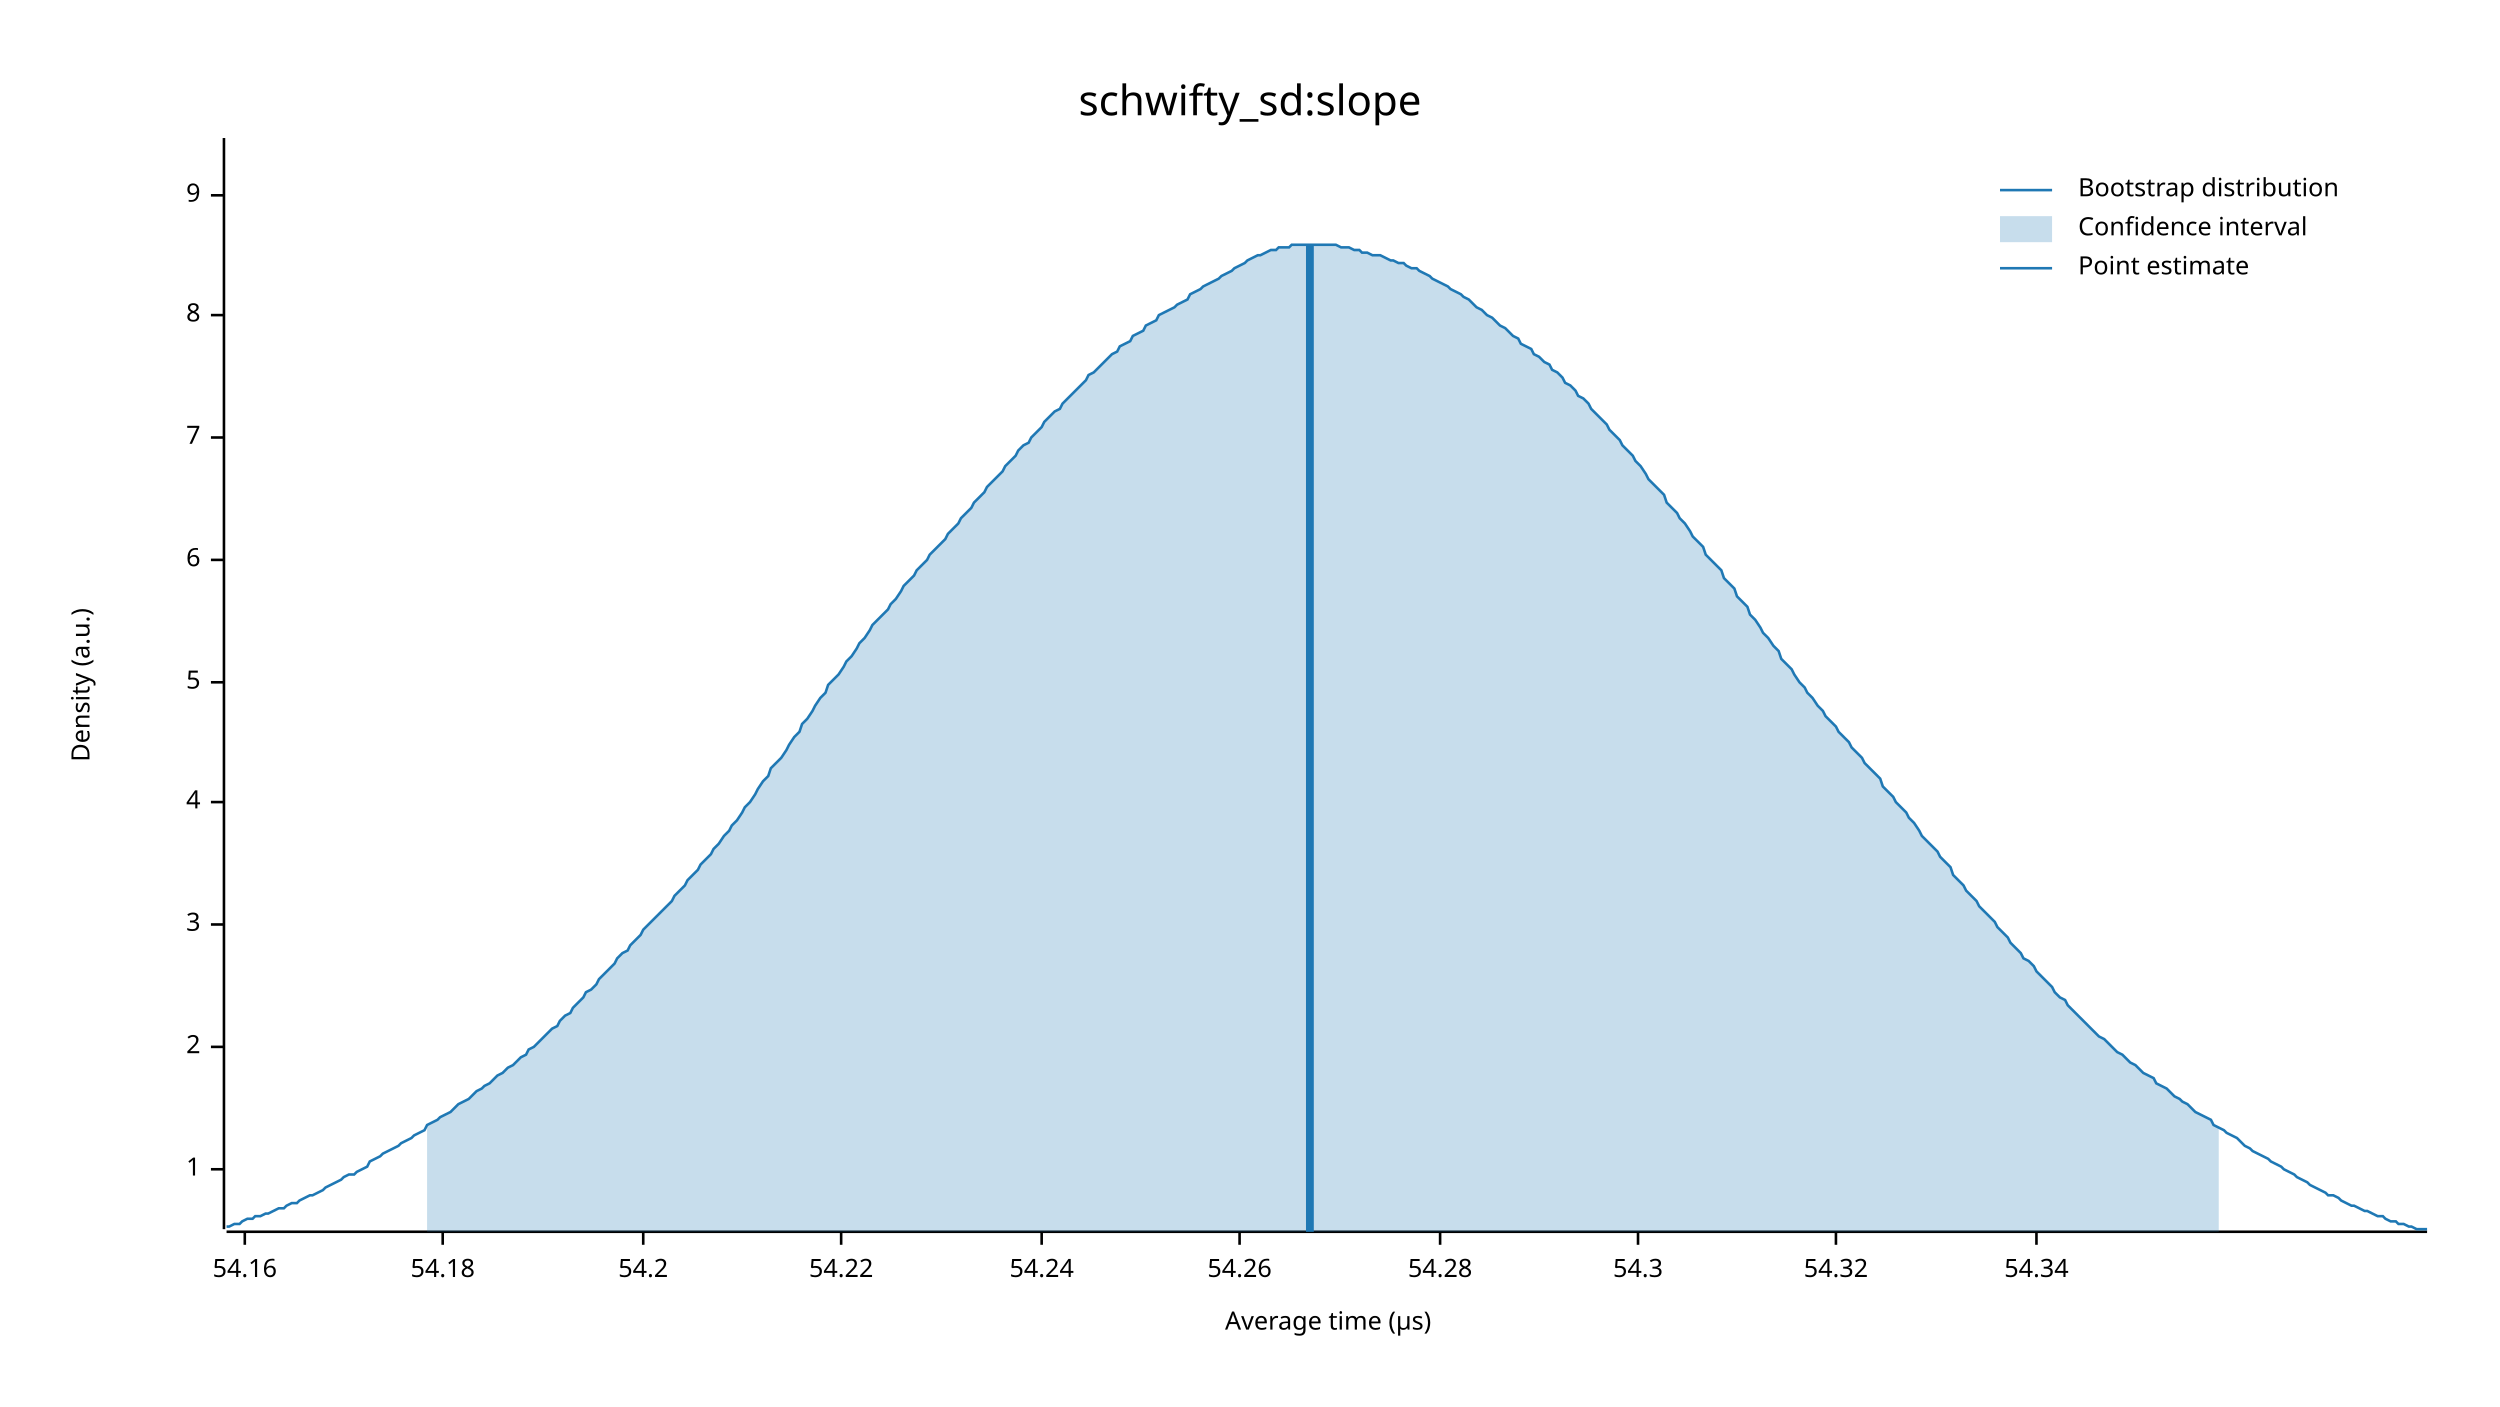
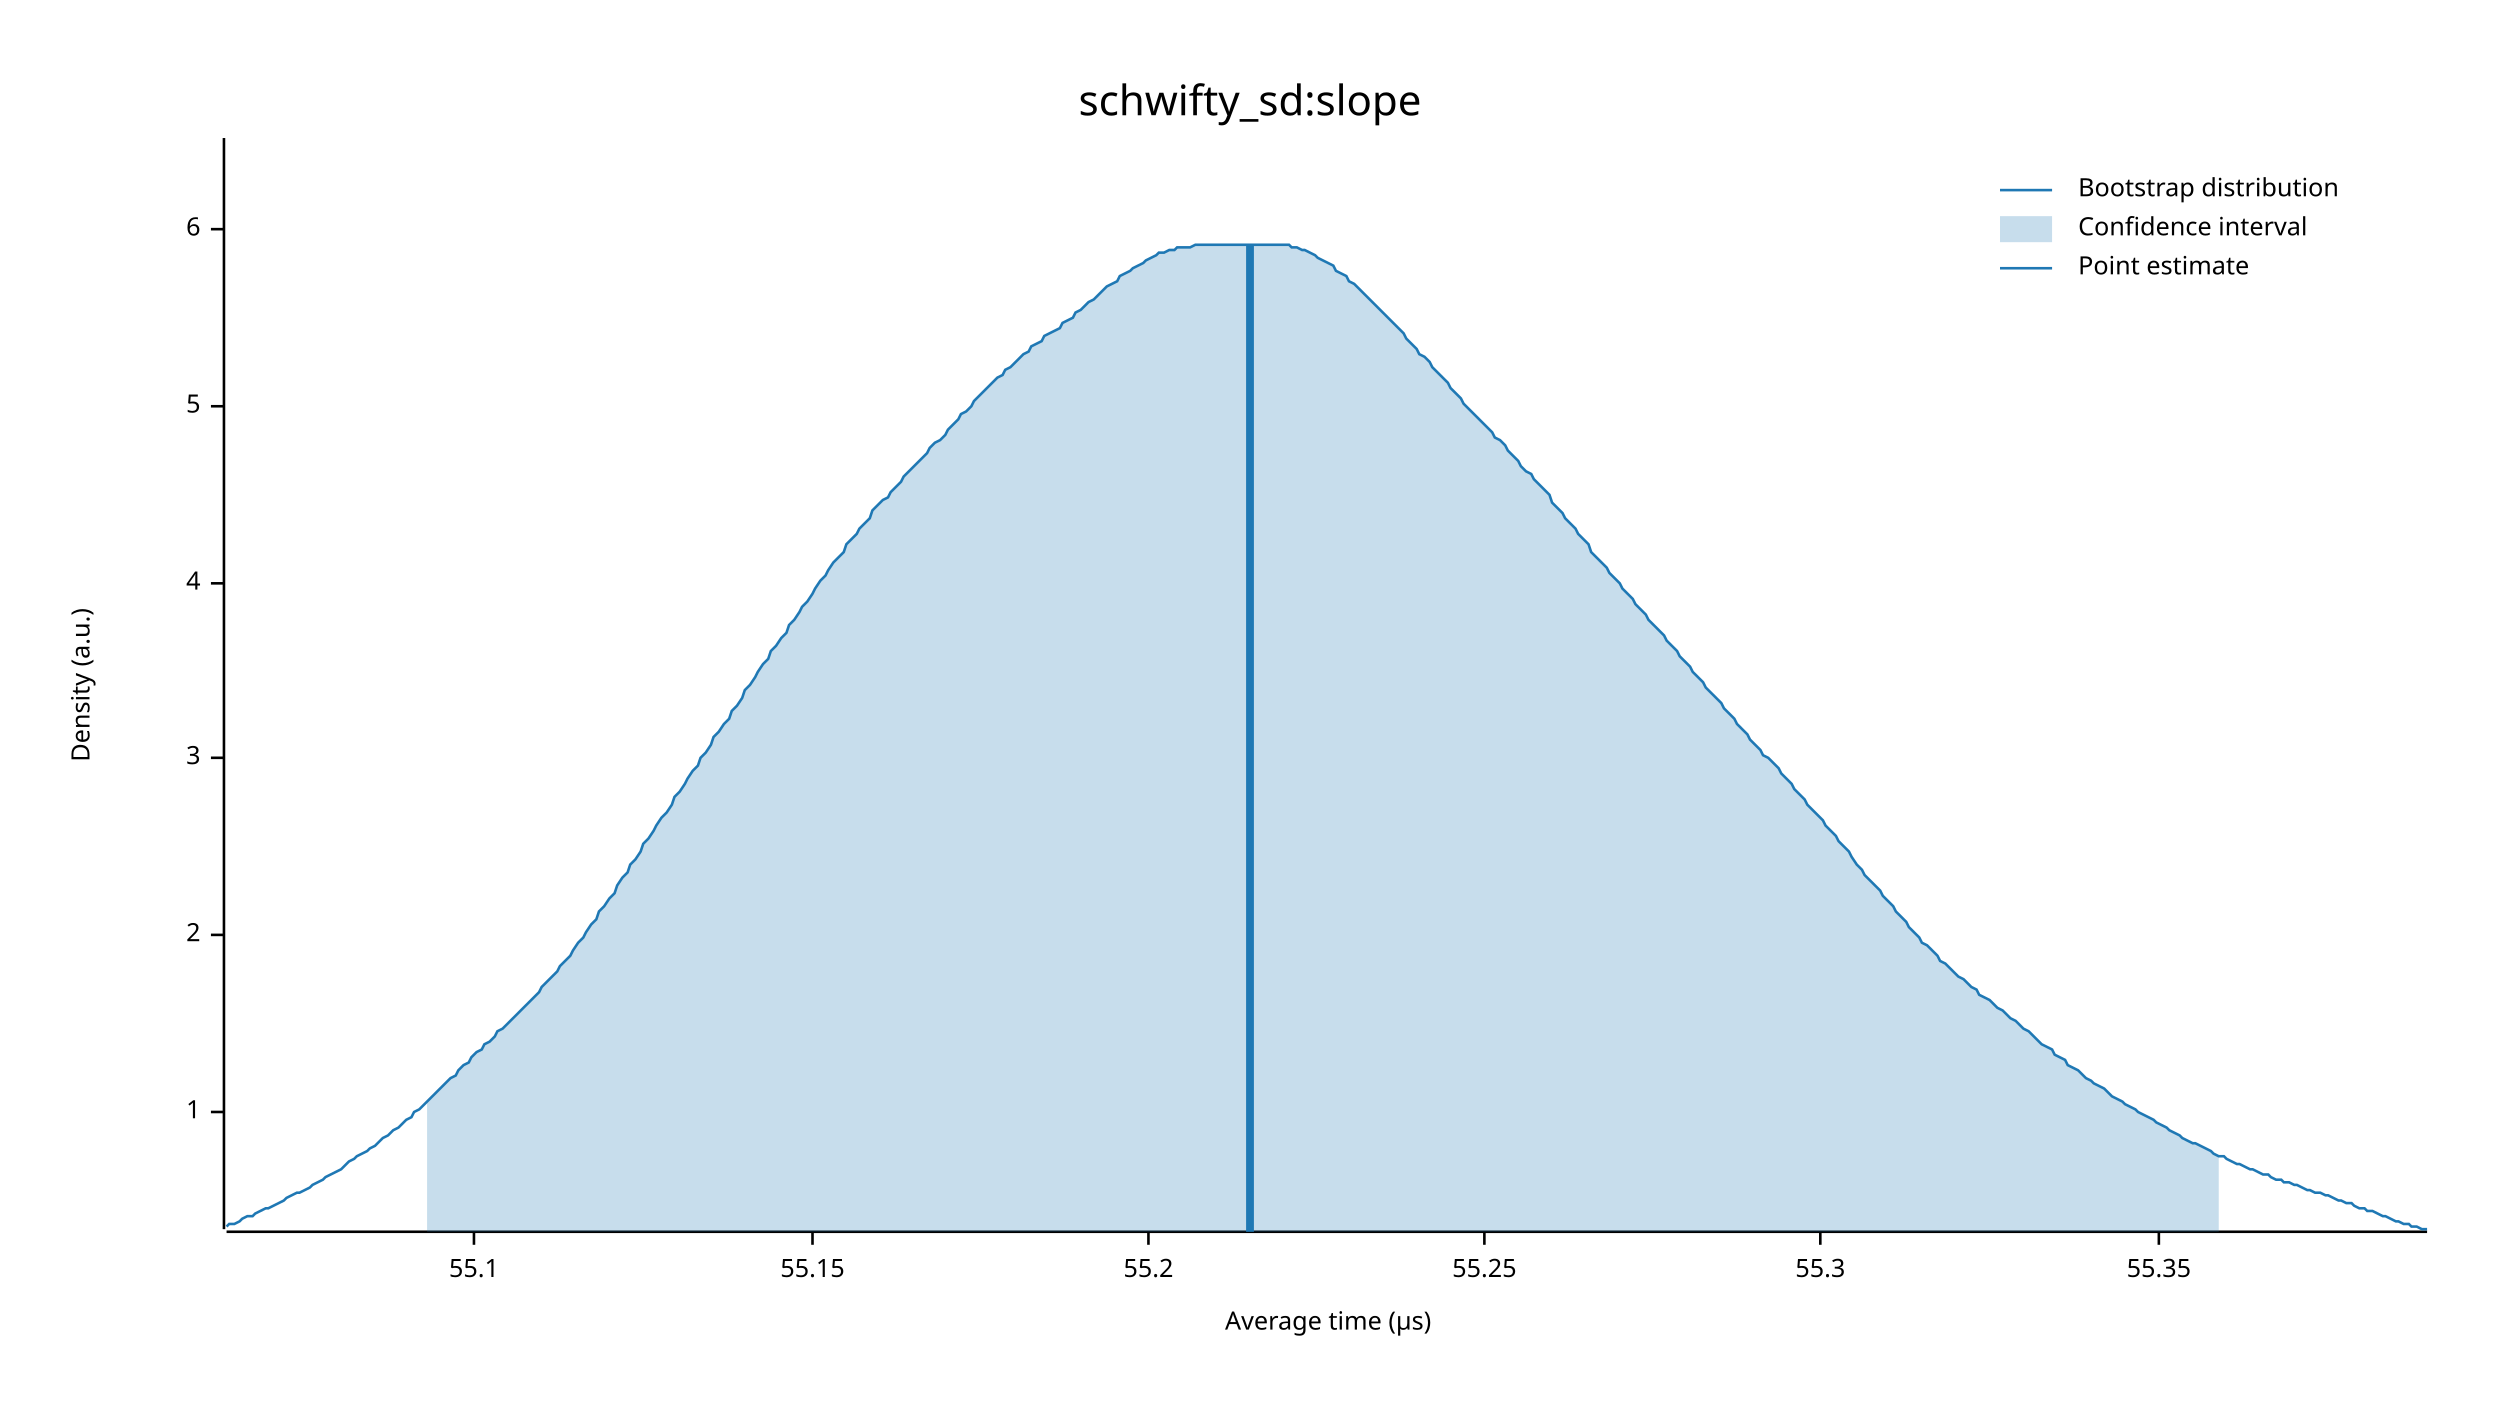
<svg xmlns="http://www.w3.org/2000/svg" width="960" height="540" viewBox="0 0 960 540">
  <text x="480" y="32" dy="0.76em" text-anchor="middle" font-family="sans-serif" font-size="16.129" opacity="1" fill="#000000">
schwifty_sd:slope
</text>
  <text x="27" y="263" dy="0.76em" text-anchor="middle" font-family="sans-serif" font-size="9.677" opacity="1" fill="#000000" transform="rotate(270, 27, 263)">
Density (a.u.)
</text>
  <text x="510" y="513" dy="-0.5ex" text-anchor="middle" font-family="sans-serif" font-size="9.677" opacity="1" fill="#000000">
Average time (µs)
</text>
  <polyline fill="none" opacity="1" stroke="#000000" stroke-width="1" points="86,53 86,472 " />
-   <text x="77" y="449" dy="0.5ex" text-anchor="end" font-family="sans-serif" font-size="9.677" opacity="1" fill="#000000">
+   <text x="77" y="427" dy="0.5ex" text-anchor="end" font-family="sans-serif" font-size="9.677" opacity="1" fill="#000000">
1
</text>
-   <polyline fill="none" opacity="1" stroke="#000000" stroke-width="1" points="81,449 86,449 " />
-   <text x="77" y="402" dy="0.5ex" text-anchor="end" font-family="sans-serif" font-size="9.677" opacity="1" fill="#000000">
+   <polyline fill="none" opacity="1" stroke="#000000" stroke-width="1" points="81,427 86,427 " />
+   <text x="77" y="359" dy="0.5ex" text-anchor="end" font-family="sans-serif" font-size="9.677" opacity="1" fill="#000000">
2
</text>
-   <polyline fill="none" opacity="1" stroke="#000000" stroke-width="1" points="81,402 86,402 " />
-   <text x="77" y="355" dy="0.5ex" text-anchor="end" font-family="sans-serif" font-size="9.677" opacity="1" fill="#000000">
+   <polyline fill="none" opacity="1" stroke="#000000" stroke-width="1" points="81,359 86,359 " />
+   <text x="77" y="291" dy="0.5ex" text-anchor="end" font-family="sans-serif" font-size="9.677" opacity="1" fill="#000000">
3
</text>
-   <polyline fill="none" opacity="1" stroke="#000000" stroke-width="1" points="81,355 86,355 " />
-   <text x="77" y="308" dy="0.5ex" text-anchor="end" font-family="sans-serif" font-size="9.677" opacity="1" fill="#000000">
+   <polyline fill="none" opacity="1" stroke="#000000" stroke-width="1" points="81,291 86,291 " />
+   <text x="77" y="224" dy="0.5ex" text-anchor="end" font-family="sans-serif" font-size="9.677" opacity="1" fill="#000000">
4
</text>
-   <polyline fill="none" opacity="1" stroke="#000000" stroke-width="1" points="81,308 86,308 " />
-   <text x="77" y="262" dy="0.5ex" text-anchor="end" font-family="sans-serif" font-size="9.677" opacity="1" fill="#000000">
+   <polyline fill="none" opacity="1" stroke="#000000" stroke-width="1" points="81,224 86,224 " />
+   <text x="77" y="156" dy="0.5ex" text-anchor="end" font-family="sans-serif" font-size="9.677" opacity="1" fill="#000000">
5
</text>
-   <polyline fill="none" opacity="1" stroke="#000000" stroke-width="1" points="81,262 86,262 " />
-   <text x="77" y="215" dy="0.5ex" text-anchor="end" font-family="sans-serif" font-size="9.677" opacity="1" fill="#000000">
+   <polyline fill="none" opacity="1" stroke="#000000" stroke-width="1" points="81,156 86,156 " />
+   <text x="77" y="88" dy="0.5ex" text-anchor="end" font-family="sans-serif" font-size="9.677" opacity="1" fill="#000000">
6
</text>
-   <polyline fill="none" opacity="1" stroke="#000000" stroke-width="1" points="81,215 86,215 " />
-   <text x="77" y="168" dy="0.5ex" text-anchor="end" font-family="sans-serif" font-size="9.677" opacity="1" fill="#000000">
- 7
+   <polyline fill="none" opacity="1" stroke="#000000" stroke-width="1" points="81,88 86,88 " />
+   <polyline fill="none" opacity="1" stroke="#000000" stroke-width="1" points="87,473 932,473 " />
+   <text x="182" y="483" dy="0.76em" text-anchor="middle" font-family="sans-serif" font-size="9.677" opacity="1" fill="#000000">
+ 55.1
</text>
-   <polyline fill="none" opacity="1" stroke="#000000" stroke-width="1" points="81,168 86,168 " />
-   <text x="77" y="121" dy="0.5ex" text-anchor="end" font-family="sans-serif" font-size="9.677" opacity="1" fill="#000000">
- 8
+   <polyline fill="none" opacity="1" stroke="#000000" stroke-width="1" points="182,473 182,478 " />
+   <text x="312" y="483" dy="0.76em" text-anchor="middle" font-family="sans-serif" font-size="9.677" opacity="1" fill="#000000">
+ 55.15
</text>
-   <polyline fill="none" opacity="1" stroke="#000000" stroke-width="1" points="81,121 86,121 " />
-   <text x="77" y="75" dy="0.5ex" text-anchor="end" font-family="sans-serif" font-size="9.677" opacity="1" fill="#000000">
- 9
+   <polyline fill="none" opacity="1" stroke="#000000" stroke-width="1" points="312,473 312,478 " />
+   <text x="441" y="483" dy="0.76em" text-anchor="middle" font-family="sans-serif" font-size="9.677" opacity="1" fill="#000000">
+ 55.2
</text>
-   <polyline fill="none" opacity="1" stroke="#000000" stroke-width="1" points="81,75 86,75 " />
-   <polyline fill="none" opacity="1" stroke="#000000" stroke-width="1" points="87,473 932,473 " />
-   <text x="94" y="483" dy="0.76em" text-anchor="middle" font-family="sans-serif" font-size="9.677" opacity="1" fill="#000000">
- 54.16
+   <polyline fill="none" opacity="1" stroke="#000000" stroke-width="1" points="441,473 441,478 " />
+   <text x="570" y="483" dy="0.76em" text-anchor="middle" font-family="sans-serif" font-size="9.677" opacity="1" fill="#000000">
+ 55.25
</text>
-   <polyline fill="none" opacity="1" stroke="#000000" stroke-width="1" points="94,473 94,478 " />
-   <text x="170" y="483" dy="0.76em" text-anchor="middle" font-family="sans-serif" font-size="9.677" opacity="1" fill="#000000">
- 54.18
+   <polyline fill="none" opacity="1" stroke="#000000" stroke-width="1" points="570,473 570,478 " />
+   <text x="699" y="483" dy="0.76em" text-anchor="middle" font-family="sans-serif" font-size="9.677" opacity="1" fill="#000000">
+ 55.3
</text>
-   <polyline fill="none" opacity="1" stroke="#000000" stroke-width="1" points="170,473 170,478 " />
-   <text x="247" y="483" dy="0.76em" text-anchor="middle" font-family="sans-serif" font-size="9.677" opacity="1" fill="#000000">
- 54.2
+   <polyline fill="none" opacity="1" stroke="#000000" stroke-width="1" points="699,473 699,478 " />
+   <text x="829" y="483" dy="0.76em" text-anchor="middle" font-family="sans-serif" font-size="9.677" opacity="1" fill="#000000">
+ 55.35
</text>
-   <polyline fill="none" opacity="1" stroke="#000000" stroke-width="1" points="247,473 247,478 " />
-   <text x="323" y="483" dy="0.76em" text-anchor="middle" font-family="sans-serif" font-size="9.677" opacity="1" fill="#000000">
- 54.22
- </text>
-   <polyline fill="none" opacity="1" stroke="#000000" stroke-width="1" points="323,473 323,478 " />
-   <text x="400" y="483" dy="0.76em" text-anchor="middle" font-family="sans-serif" font-size="9.677" opacity="1" fill="#000000">
- 54.24
- </text>
-   <polyline fill="none" opacity="1" stroke="#000000" stroke-width="1" points="400,473 400,478 " />
-   <text x="476" y="483" dy="0.76em" text-anchor="middle" font-family="sans-serif" font-size="9.677" opacity="1" fill="#000000">
- 54.26
- </text>
-   <polyline fill="none" opacity="1" stroke="#000000" stroke-width="1" points="476,473 476,478 " />
-   <text x="553" y="483" dy="0.76em" text-anchor="middle" font-family="sans-serif" font-size="9.677" opacity="1" fill="#000000">
- 54.28
- </text>
-   <polyline fill="none" opacity="1" stroke="#000000" stroke-width="1" points="553,473 553,478 " />
-   <text x="629" y="483" dy="0.76em" text-anchor="middle" font-family="sans-serif" font-size="9.677" opacity="1" fill="#000000">
- 54.3
- </text>
-   <polyline fill="none" opacity="1" stroke="#000000" stroke-width="1" points="629,473 629,478 " />
-   <text x="705" y="483" dy="0.76em" text-anchor="middle" font-family="sans-serif" font-size="9.677" opacity="1" fill="#000000">
- 54.32
- </text>
-   <polyline fill="none" opacity="1" stroke="#000000" stroke-width="1" points="705,473 705,478 " />
-   <text x="782" y="483" dy="0.76em" text-anchor="middle" font-family="sans-serif" font-size="9.677" opacity="1" fill="#000000">
- 54.34
- </text>
-   <polyline fill="none" opacity="1" stroke="#000000" stroke-width="1" points="782,473 782,478 " />
-   <polyline fill="none" opacity="1" stroke="#1F78B4" stroke-width="1" points="87,471 88,471 90,470 92,470 93,469 95,468 97,468 98,467 100,467 102,466 103,466 105,465 107,464 109,464 110,463 112,462 114,462 115,461 117,460 119,459 120,459 122,458 124,457 125,456 127,455 129,454 131,453 132,452 134,451 136,451 137,450 139,449 141,448 142,446 144,445 146,444 147,443 149,442 151,441 153,440 154,439 156,438 158,437 159,436 161,435 163,434 164,432 166,431 168,430 169,429 171,428 173,427 175,425 176,424 178,423 180,422 181,421 183,419 185,418 186,417 188,416 190,414 191,413 193,412 195,410 197,409 198,408 200,406 202,405 203,403 205,402 207,400 208,399 210,397 212,395 214,394 215,392 217,390 219,389 220,387 222,385 224,383 225,381 227,380 229,378 230,376 232,374 234,372 236,370 237,368 239,366 241,365 242,363 244,361 246,359 247,357 249,355 251,353 252,352 254,350 256,348 258,346 259,344 261,342 263,340 264,338 266,336 268,334 269,332 271,330 273,328 274,326 276,324 278,321 280,319 281,317 283,315 285,312 286,310 288,308 290,305 291,303 293,300 295,298 296,295 298,293 300,291 302,288 303,286 305,283 307,281 308,278 310,276 312,273 313,271 315,268 317,266 318,263 320,261 322,259 324,256 325,254 327,252 329,249 330,247 332,245 334,242 335,240 337,238 339,236 341,234 342,232 344,230 346,227 347,225 349,223 351,221 352,219 354,217 356,215 357,213 359,211 361,209 363,207 364,205 366,203 368,201 369,199 371,197 373,195 374,193 376,191 378,189 379,187 381,185 383,183 385,181 386,179 388,177 390,175 391,173 393,171 395,170 396,168 398,166 400,164 401,162 403,160 405,158 407,157 408,155 410,153 412,151 413,150 415,148 417,146 418,144 420,143 422,141 423,140 425,138 427,136 429,135 430,133 432,132 434,131 435,129 437,128 439,127 440,125 442,124 444,123 445,121 447,120 449,119 451,118 452,117 454,116 456,115 457,113 459,112 461,111 462,110 464,109 466,108 468,107 469,106 471,105 473,104 474,103 476,102 478,101 479,100 481,99 483,98 484,98 486,97 488,96 490,96 491,95 493,95 495,95 496,94 498,94 500,94 501,94 503,94 505,94 506,94 508,94 510,94 512,94 513,94 515,95 517,95 518,95 520,96 522,96 523,97 525,97 527,98 528,98 530,98 532,99 534,100 535,100 537,101 539,101 540,102 542,103 544,103 545,104 547,105 549,106 550,107 552,108 554,109 556,110 557,111 559,112 561,113 562,114 564,115 566,117 567,118 569,119 571,121 573,122 574,123 576,125 578,126 579,127 581,129 583,130 584,132 586,133 588,134 589,136 591,137 593,139 595,140 596,142 598,143 600,145 601,147 603,148 605,150 606,152 608,153 610,155 611,157 613,159 615,161 617,163 618,165 620,167 622,169 623,171 625,173 627,175 628,177 630,179 632,182 633,184 635,186 637,188 639,190 640,193 642,195 644,197 645,199 647,201 649,204 650,206 652,208 654,210 655,213 657,215 659,217 661,219 662,222 664,224 666,226 667,229 669,231 671,233 672,236 674,238 676,241 677,243 679,245 681,248 683,250 684,253 686,255 688,257 689,259 691,262 693,264 694,266 696,268 698,271 700,273 701,275 703,277 705,279 706,281 708,283 710,285 711,287 713,289 715,291 716,293 718,295 720,297 722,299 723,302 725,304 727,306 728,308 730,310 732,312 733,314 735,316 737,319 738,321 740,323 742,325 744,327 745,329 747,331 749,333 750,336 752,338 754,340 755,342 757,344 759,346 760,348 762,350 764,352 766,354 767,356 769,358 771,360 772,362 774,364 776,366 777,368 779,369 781,371 782,373 784,375 786,377 788,379 789,381 791,383 793,384 794,386 796,388 798,390 799,391 801,393 803,395 804,396 806,398 808,399 810,401 811,402 813,404 815,405 816,406 818,408 820,409 821,410 823,412 825,413 827,414 828,416 830,417 832,418 833,419 835,421 837,422 838,423 840,424 842,426 843,427 845,428 847,429 849,430 850,432 852,433 854,434 855,435 857,436 859,437 860,438 862,440 864,441 865,442 867,443 869,444 871,445 872,446 874,447 876,448 877,449 879,450 881,451 882,452 884,453 886,454 887,455 889,456 891,457 893,458 894,459 896,459 898,460 899,461 901,462 903,463 904,463 906,464 908,465 909,465 911,466 913,467 915,467 916,468 918,469 920,469 921,470 923,470 925,471 926,471 928,472 930,472 932,472 " />
-   <polygon opacity="0.25" fill="#1F78B4" points="164,432 166,431 168,430 169,429 171,428 173,427 175,425 176,424 178,423 180,422 181,421 183,419 185,418 186,417 188,416 190,414 191,413 193,412 195,410 197,409 198,408 200,406 202,405 203,403 205,402 207,400 208,399 210,397 212,395 214,394 215,392 217,390 219,389 220,387 222,385 224,383 225,381 227,380 229,378 230,376 232,374 234,372 236,370 237,368 239,366 241,365 242,363 244,361 246,359 247,357 249,355 251,353 252,352 254,350 256,348 258,346 259,344 261,342 263,340 264,338 266,336 268,334 269,332 271,330 273,328 274,326 276,324 278,321 280,319 281,317 283,315 285,312 286,310 288,308 290,305 291,303 293,300 295,298 296,295 298,293 300,291 302,288 303,286 305,283 307,281 308,278 310,276 312,273 313,271 315,268 317,266 318,263 320,261 322,259 324,256 325,254 327,252 329,249 330,247 332,245 334,242 335,240 337,238 339,236 341,234 342,232 344,230 346,227 347,225 349,223 351,221 352,219 354,217 356,215 357,213 359,211 361,209 363,207 364,205 366,203 368,201 369,199 371,197 373,195 374,193 376,191 378,189 379,187 381,185 383,183 385,181 386,179 388,177 390,175 391,173 393,171 395,170 396,168 398,166 400,164 401,162 403,160 405,158 407,157 408,155 410,153 412,151 413,150 415,148 417,146 418,144 420,143 422,141 423,140 425,138 427,136 429,135 430,133 432,132 434,131 435,129 437,128 439,127 440,125 442,124 444,123 445,121 447,120 449,119 451,118 452,117 454,116 456,115 457,113 459,112 461,111 462,110 464,109 466,108 468,107 469,106 471,105 473,104 474,103 476,102 478,101 479,100 481,99 483,98 484,98 486,97 488,96 490,96 491,95 493,95 495,95 496,94 498,94 500,94 501,94 503,94 505,94 506,94 508,94 510,94 512,94 513,94 515,95 517,95 518,95 520,96 522,96 523,97 525,97 527,98 528,98 530,98 532,99 534,100 535,100 537,101 539,101 540,102 542,103 544,103 545,104 547,105 549,106 550,107 552,108 554,109 556,110 557,111 559,112 561,113 562,114 564,115 566,117 567,118 569,119 571,121 573,122 574,123 576,125 578,126 579,127 581,129 583,130 584,132 586,133 588,134 589,136 591,137 593,139 595,140 596,142 598,143 600,145 601,147 603,148 605,150 606,152 608,153 610,155 611,157 613,159 615,161 617,163 618,165 620,167 622,169 623,171 625,173 627,175 628,177 630,179 632,182 633,184 635,186 637,188 639,190 640,193 642,195 644,197 645,199 647,201 649,204 650,206 652,208 654,210 655,213 657,215 659,217 661,219 662,222 664,224 666,226 667,229 669,231 671,233 672,236 674,238 676,241 677,243 679,245 681,248 683,250 684,253 686,255 688,257 689,259 691,262 693,264 694,266 696,268 698,271 700,273 701,275 703,277 705,279 706,281 708,283 710,285 711,287 713,289 715,291 716,293 718,295 720,297 722,299 723,302 725,304 727,306 728,308 730,310 732,312 733,314 735,316 737,319 738,321 740,323 742,325 744,327 745,329 747,331 749,333 750,336 752,338 754,340 755,342 757,344 759,346 760,348 762,350 764,352 766,354 767,356 769,358 771,360 772,362 774,364 776,366 777,368 779,369 781,371 782,373 784,375 786,377 788,379 789,381 791,383 793,384 794,386 796,388 798,390 799,391 801,393 803,395 804,396 806,398 808,399 810,401 811,402 813,404 815,405 816,406 818,408 820,409 821,410 823,412 825,413 827,414 828,416 830,417 832,418 833,419 835,421 837,422 838,423 840,424 842,426 843,427 845,428 847,429 849,430 850,432 852,433 852,473 164,473 " />
-   <polyline fill="none" opacity="1" stroke="#1F78B4" stroke-width="3" points="503,473 503,94 " />
+   <polyline fill="none" opacity="1" stroke="#000000" stroke-width="1" points="829,473 829,478 " />
+   <polyline fill="none" opacity="1" stroke="#1F78B4" stroke-width="1" points="87,471 88,470 90,470 92,469 93,468 95,467 97,467 98,466 100,465 102,464 103,464 105,463 107,462 109,461 110,460 112,459 114,458 115,458 117,457 119,456 120,455 122,454 124,453 125,452 127,451 129,450 131,449 132,448 134,446 136,445 137,444 139,443 141,442 142,441 144,440 146,438 147,437 149,436 151,434 153,433 154,432 156,430 158,429 159,427 161,426 163,424 164,423 166,421 168,419 169,418 171,416 173,414 175,413 176,411 178,409 180,408 181,406 183,404 185,403 186,401 188,400 190,398 191,396 193,395 195,393 197,391 198,390 200,388 202,386 203,385 205,383 207,381 208,379 210,377 212,375 214,373 215,371 217,369 219,367 220,365 222,362 224,360 225,358 227,355 229,353 230,350 232,348 234,345 236,343 237,340 239,337 241,335 242,332 244,330 246,327 247,324 249,322 251,319 252,317 254,314 256,312 258,309 259,306 261,304 263,301 264,299 266,296 268,294 269,291 271,289 273,286 274,283 276,281 278,278 280,276 281,273 283,271 285,268 286,265 288,263 290,260 291,258 293,255 295,253 296,250 298,248 300,245 302,243 303,240 305,238 307,235 308,233 310,231 312,228 313,226 315,223 317,221 318,219 320,216 322,214 324,212 325,209 327,207 329,205 330,203 332,201 334,199 335,196 337,194 339,192 341,191 342,189 344,187 346,185 347,183 349,181 351,179 352,178 354,176 356,174 357,172 359,170 361,169 363,167 364,165 366,163 368,161 369,159 371,158 373,156 374,154 376,152 378,150 379,149 381,147 383,145 385,144 386,142 388,141 390,139 391,138 393,136 395,135 396,133 398,132 400,131 401,129 403,128 405,127 407,126 408,124 410,123 412,122 413,120 415,119 417,117 418,116 420,115 422,113 423,112 425,110 427,109 429,108 430,106 432,105 434,104 435,103 437,102 439,101 440,100 442,99 444,98 445,97 447,97 449,96 451,96 452,95 454,95 456,95 457,95 459,94 461,94 462,94 464,94 466,94 468,94 469,94 471,94 473,94 474,94 476,94 478,94 479,94 481,94 483,94 484,94 486,94 488,94 490,94 491,94 493,94 495,94 496,95 498,95 500,96 501,96 503,97 505,98 506,99 508,100 510,101 512,102 513,104 515,105 517,106 518,108 520,109 522,111 523,112 525,114 527,116 528,117 530,119 532,121 534,123 535,124 537,126 539,128 540,130 542,132 544,134 545,136 547,137 549,139 550,141 552,143 554,145 556,147 557,149 559,151 561,153 562,155 564,157 566,159 567,160 569,162 571,164 573,166 574,168 576,169 578,171 579,173 581,175 583,177 584,179 586,181 588,182 589,184 591,186 593,188 595,190 596,193 598,195 600,197 601,199 603,201 605,203 606,205 608,207 610,209 611,212 613,214 615,216 617,218 618,220 620,222 622,224 623,226 625,228 627,230 628,232 630,234 632,236 633,238 635,240 637,242 639,244 640,246 642,248 644,250 645,252 647,254 649,256 650,258 652,260 654,262 655,264 657,266 659,268 661,270 662,272 664,274 666,276 667,278 669,280 671,282 672,284 674,286 676,288 677,290 679,291 681,293 683,295 684,297 686,299 688,301 689,303 691,305 693,307 694,309 696,311 698,313 700,315 701,317 703,319 705,321 706,323 708,325 710,327 711,329 713,332 715,334 716,336 718,338 720,340 722,342 723,344 725,346 727,348 728,350 730,352 732,354 733,356 735,358 737,360 738,362 740,363 742,365 744,367 745,369 747,370 749,372 750,373 752,375 754,376 755,377 757,379 759,380 760,382 762,383 764,384 766,386 767,387 769,388 771,390 772,391 774,392 776,394 777,395 779,396 781,398 782,399 784,401 786,402 788,403 789,405 791,406 793,407 794,409 796,410 798,411 799,412 801,414 803,415 804,416 806,417 808,418 810,420 811,421 813,422 815,423 816,424 818,425 820,426 821,427 823,428 825,429 827,430 828,431 830,432 832,433 833,434 835,435 837,436 838,437 840,438 842,439 843,439 845,440 847,441 849,442 850,443 852,444 854,444 855,445 857,446 859,447 860,447 862,448 864,449 865,449 867,450 869,451 871,451 872,452 874,453 876,453 877,454 879,454 881,455 882,455 884,456 886,457 887,457 889,458 891,458 893,459 894,459 896,460 898,461 899,461 901,462 903,462 904,463 906,464 908,464 909,465 911,465 913,466 915,467 916,467 918,468 920,469 921,469 923,470 925,470 926,471 928,471 930,472 932,472 " />
+   <polygon opacity="0.25" fill="#1F78B4" points="164,423 166,421 168,419 169,418 171,416 173,414 175,413 176,411 178,409 180,408 181,406 183,404 185,403 186,401 188,400 190,398 191,396 193,395 195,393 197,391 198,390 200,388 202,386 203,385 205,383 207,381 208,379 210,377 212,375 214,373 215,371 217,369 219,367 220,365 222,362 224,360 225,358 227,355 229,353 230,350 232,348 234,345 236,343 237,340 239,337 241,335 242,332 244,330 246,327 247,324 249,322 251,319 252,317 254,314 256,312 258,309 259,306 261,304 263,301 264,299 266,296 268,294 269,291 271,289 273,286 274,283 276,281 278,278 280,276 281,273 283,271 285,268 286,265 288,263 290,260 291,258 293,255 295,253 296,250 298,248 300,245 302,243 303,240 305,238 307,235 308,233 310,231 312,228 313,226 315,223 317,221 318,219 320,216 322,214 324,212 325,209 327,207 329,205 330,203 332,201 334,199 335,196 337,194 339,192 341,191 342,189 344,187 346,185 347,183 349,181 351,179 352,178 354,176 356,174 357,172 359,170 361,169 363,167 364,165 366,163 368,161 369,159 371,158 373,156 374,154 376,152 378,150 379,149 381,147 383,145 385,144 386,142 388,141 390,139 391,138 393,136 395,135 396,133 398,132 400,131 401,129 403,128 405,127 407,126 408,124 410,123 412,122 413,120 415,119 417,117 418,116 420,115 422,113 423,112 425,110 427,109 429,108 430,106 432,105 434,104 435,103 437,102 439,101 440,100 442,99 444,98 445,97 447,97 449,96 451,96 452,95 454,95 456,95 457,95 459,94 461,94 462,94 464,94 466,94 468,94 469,94 471,94 473,94 474,94 476,94 478,94 479,94 481,94 483,94 484,94 486,94 488,94 490,94 491,94 493,94 495,94 496,95 498,95 500,96 501,96 503,97 505,98 506,99 508,100 510,101 512,102 513,104 515,105 517,106 518,108 520,109 522,111 523,112 525,114 527,116 528,117 530,119 532,121 534,123 535,124 537,126 539,128 540,130 542,132 544,134 545,136 547,137 549,139 550,141 552,143 554,145 556,147 557,149 559,151 561,153 562,155 564,157 566,159 567,160 569,162 571,164 573,166 574,168 576,169 578,171 579,173 581,175 583,177 584,179 586,181 588,182 589,184 591,186 593,188 595,190 596,193 598,195 600,197 601,199 603,201 605,203 606,205 608,207 610,209 611,212 613,214 615,216 617,218 618,220 620,222 622,224 623,226 625,228 627,230 628,232 630,234 632,236 633,238 635,240 637,242 639,244 640,246 642,248 644,250 645,252 647,254 649,256 650,258 652,260 654,262 655,264 657,266 659,268 661,270 662,272 664,274 666,276 667,278 669,280 671,282 672,284 674,286 676,288 677,290 679,291 681,293 683,295 684,297 686,299 688,301 689,303 691,305 693,307 694,309 696,311 698,313 700,315 701,317 703,319 705,321 706,323 708,325 710,327 711,329 713,332 715,334 716,336 718,338 720,340 722,342 723,344 725,346 727,348 728,350 730,352 732,354 733,356 735,358 737,360 738,362 740,363 742,365 744,367 745,369 747,370 749,372 750,373 752,375 754,376 755,377 757,379 759,380 760,382 762,383 764,384 766,386 767,387 769,388 771,390 772,391 774,392 776,394 777,395 779,396 781,398 782,399 784,401 786,402 788,403 789,405 791,406 793,407 794,409 796,410 798,411 799,412 801,414 803,415 804,416 806,417 808,418 810,420 811,421 813,422 815,423 816,424 818,425 820,426 821,427 823,428 825,429 827,430 828,431 830,432 832,433 833,434 835,435 837,436 838,437 840,438 842,439 843,439 845,440 847,441 849,442 850,443 852,444 852,473 164,473 " />
+   <polyline fill="none" opacity="1" stroke="#1F78B4" stroke-width="3" points="480,473 480,94 " />
  <text x="798" y="68" dy="0.76em" text-anchor="start" font-family="sans-serif" font-size="9.677" opacity="1" fill="#000000">
Bootstrap distribution
</text>
  <text x="798" y="83" dy="0.76em" text-anchor="start" font-family="sans-serif" font-size="9.677" opacity="1" fill="#000000">
Confidence interval
</text>
  <text x="798" y="98" dy="0.76em" text-anchor="start" font-family="sans-serif" font-size="9.677" opacity="1" fill="#000000">
Point estimate
</text>
  <polyline fill="none" opacity="1" stroke="#1F78B4" stroke-width="1" points="768,73 788,73 " />
  <rect x="768" y="83" width="20" height="10" opacity="0.25" fill="#1F78B4" stroke="none" />
  <polyline fill="none" opacity="1" stroke="#1F78B4" stroke-width="1" points="768,103 788,103 " />
</svg>
